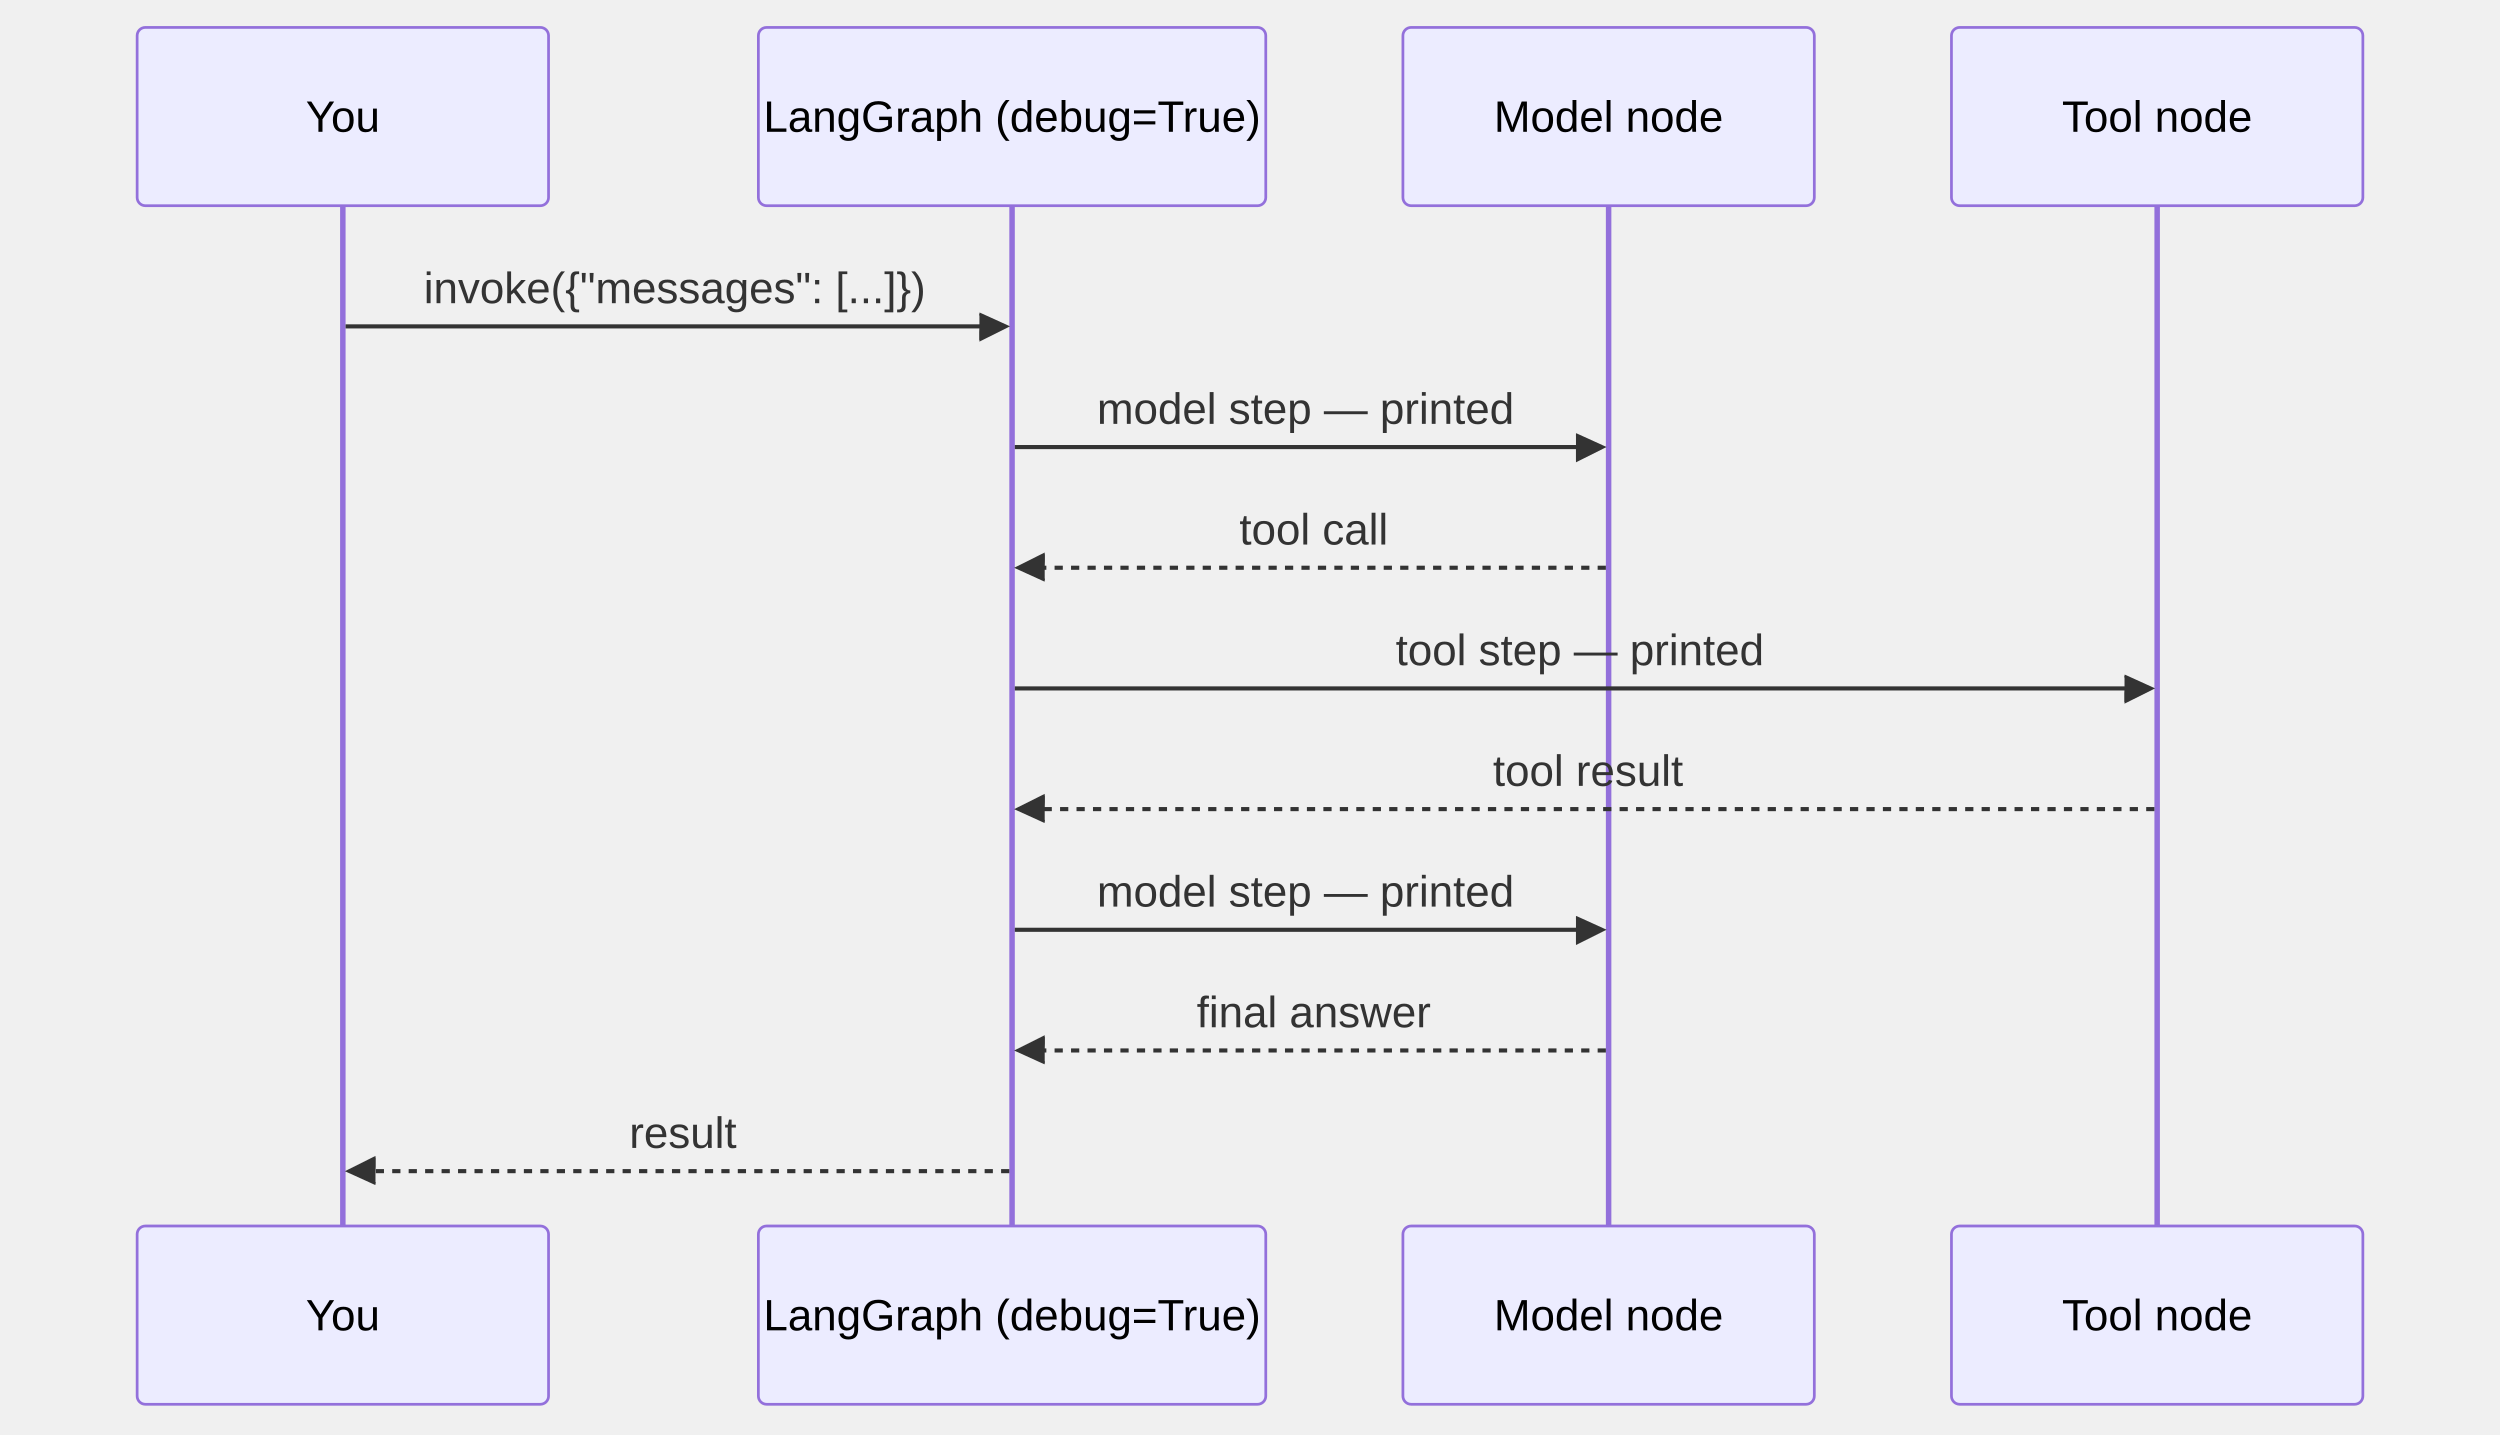
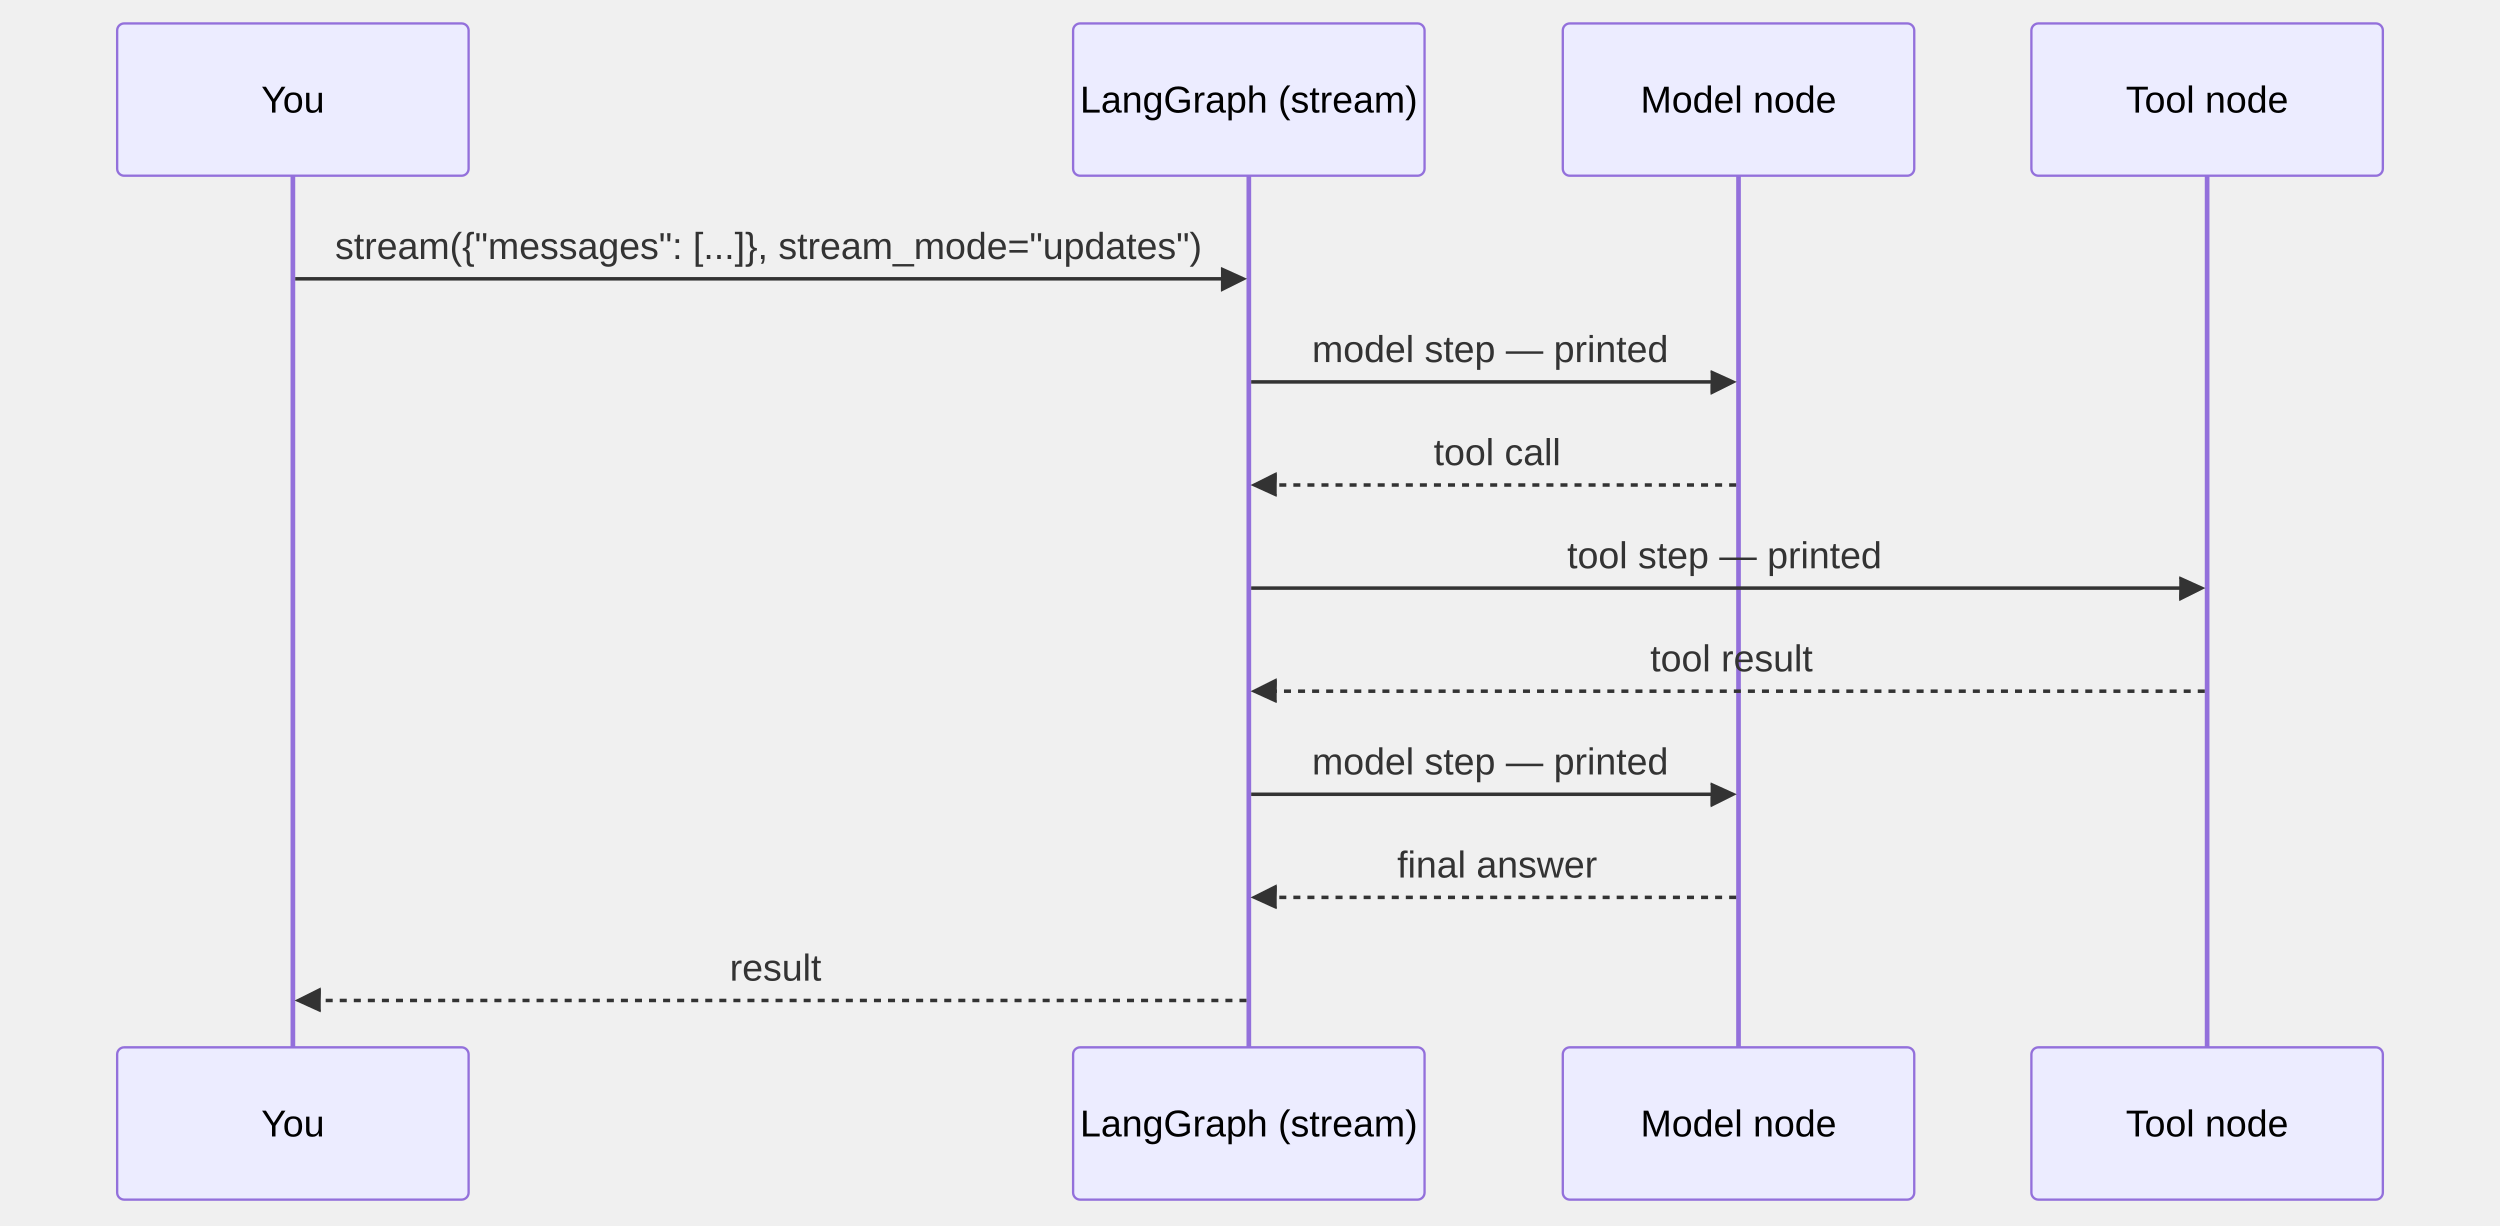
- <svg xmlns="http://www.w3.org/2000/svg" id="my-svg" width="100%" style="max-width: 911.5px; background-color: white;" viewBox="-50 -10 911.5 523" role="graphics-document document" aria-roledescription="sequence">
+ <svg xmlns="http://www.w3.org/2000/svg" id="my-svg" width="100%" style="max-width: 1067px; background-color: white;" viewBox="-50 -10 1067 523" role="graphics-document document" aria-roledescription="sequence">
  <g>
-     <rect x="661.5" y="437" fill="#eaeaea" stroke="#666" width="150" height="65" name="T" rx="3" ry="3" class="actor actor-bottom" />
-     <text x="736.5" y="469.5" dominant-baseline="central" alignment-baseline="central" class="actor actor-box" style="text-anchor: middle; font-size: 16px; font-weight: 400;">
-       <tspan x="736.5" dy="0">Tool node</tspan>
+     <rect x="817" y="437" fill="#eaeaea" stroke="#666" width="150" height="65" name="T" rx="3" ry="3" class="actor actor-bottom" />
+     <text x="892" y="469.5" dominant-baseline="central" alignment-baseline="central" class="actor actor-box" style="text-anchor: middle; font-size: 16px; font-weight: 400;">
+       <tspan x="892" dy="0">Tool node</tspan>
    </text>
  </g>
  <g>
-     <rect x="461.5" y="437" fill="#eaeaea" stroke="#666" width="150" height="65" name="M" rx="3" ry="3" class="actor actor-bottom" />
-     <text x="536.5" y="469.5" dominant-baseline="central" alignment-baseline="central" class="actor actor-box" style="text-anchor: middle; font-size: 16px; font-weight: 400;">
-       <tspan x="536.5" dy="0">Model node</tspan>
+     <rect x="617" y="437" fill="#eaeaea" stroke="#666" width="150" height="65" name="M" rx="3" ry="3" class="actor actor-bottom" />
+     <text x="692" y="469.5" dominant-baseline="central" alignment-baseline="central" class="actor actor-box" style="text-anchor: middle; font-size: 16px; font-weight: 400;">
+       <tspan x="692" dy="0">Model node</tspan>
    </text>
  </g>
  <g>
-     <rect x="226.5" y="437" fill="#eaeaea" stroke="#666" width="185" height="65" name="G" rx="3" ry="3" class="actor actor-bottom" />
-     <text x="319" y="469.5" dominant-baseline="central" alignment-baseline="central" class="actor actor-box" style="text-anchor: middle; font-size: 16px; font-weight: 400;">
-       <tspan x="319" dy="0">LangGraph (debug=True)</tspan>
+     <rect x="408" y="437" fill="#eaeaea" stroke="#666" width="150" height="65" name="G" rx="3" ry="3" class="actor actor-bottom" />
+     <text x="483" y="469.5" dominant-baseline="central" alignment-baseline="central" class="actor actor-box" style="text-anchor: middle; font-size: 16px; font-weight: 400;">
+       <tspan x="483" dy="0">LangGraph (stream)</tspan>
    </text>
  </g>
  <g>
    <rect x="0" y="437" fill="#eaeaea" stroke="#666" width="150" height="65" name="U" rx="3" ry="3" class="actor actor-bottom" />
    <text x="75" y="469.5" dominant-baseline="central" alignment-baseline="central" class="actor actor-box" style="text-anchor: middle; font-size: 16px; font-weight: 400;">
      <tspan x="75" dy="0">You</tspan>
    </text>
  </g>
  <g>
-     <line id="actor3" x1="736.5" y1="65" x2="736.5" y2="437" class="actor-line 200" stroke-width="0.5px" stroke="#999" name="T" data-et="life-line" data-id="T" />
+     <line id="actor3" x1="892" y1="65" x2="892" y2="437" class="actor-line 200" stroke-width="0.5px" stroke="#999" name="T" data-et="life-line" data-id="T" />
    <g id="root-3" data-et="participant" data-type="participant" data-id="T">
-       <rect x="661.5" y="0" fill="#eaeaea" stroke="#666" width="150" height="65" name="T" rx="3" ry="3" class="actor actor-top" />
-       <text x="736.5" y="32.5" dominant-baseline="central" alignment-baseline="central" class="actor actor-box" style="text-anchor: middle; font-size: 16px; font-weight: 400;">
-         <tspan x="736.5" dy="0">Tool node</tspan>
+       <rect x="817" y="0" fill="#eaeaea" stroke="#666" width="150" height="65" name="T" rx="3" ry="3" class="actor actor-top" />
+       <text x="892" y="32.5" dominant-baseline="central" alignment-baseline="central" class="actor actor-box" style="text-anchor: middle; font-size: 16px; font-weight: 400;">
+         <tspan x="892" dy="0">Tool node</tspan>
      </text>
    </g>
  </g>
  <g>
-     <line id="actor2" x1="536.5" y1="65" x2="536.5" y2="437" class="actor-line 200" stroke-width="0.5px" stroke="#999" name="M" data-et="life-line" data-id="M" />
+     <line id="actor2" x1="692" y1="65" x2="692" y2="437" class="actor-line 200" stroke-width="0.5px" stroke="#999" name="M" data-et="life-line" data-id="M" />
    <g id="root-2" data-et="participant" data-type="participant" data-id="M">
-       <rect x="461.5" y="0" fill="#eaeaea" stroke="#666" width="150" height="65" name="M" rx="3" ry="3" class="actor actor-top" />
-       <text x="536.5" y="32.5" dominant-baseline="central" alignment-baseline="central" class="actor actor-box" style="text-anchor: middle; font-size: 16px; font-weight: 400;">
-         <tspan x="536.5" dy="0">Model node</tspan>
+       <rect x="617" y="0" fill="#eaeaea" stroke="#666" width="150" height="65" name="M" rx="3" ry="3" class="actor actor-top" />
+       <text x="692" y="32.5" dominant-baseline="central" alignment-baseline="central" class="actor actor-box" style="text-anchor: middle; font-size: 16px; font-weight: 400;">
+         <tspan x="692" dy="0">Model node</tspan>
      </text>
    </g>
  </g>
  <g>
-     <line id="actor1" x1="319" y1="65" x2="319" y2="437" class="actor-line 200" stroke-width="0.5px" stroke="#999" name="G" data-et="life-line" data-id="G" />
+     <line id="actor1" x1="483" y1="65" x2="483" y2="437" class="actor-line 200" stroke-width="0.5px" stroke="#999" name="G" data-et="life-line" data-id="G" />
    <g id="root-1" data-et="participant" data-type="participant" data-id="G">
-       <rect x="226.5" y="0" fill="#eaeaea" stroke="#666" width="185" height="65" name="G" rx="3" ry="3" class="actor actor-top" />
-       <text x="319" y="32.5" dominant-baseline="central" alignment-baseline="central" class="actor actor-box" style="text-anchor: middle; font-size: 16px; font-weight: 400;">
-         <tspan x="319" dy="0">LangGraph (debug=True)</tspan>
+       <rect x="408" y="0" fill="#eaeaea" stroke="#666" width="150" height="65" name="G" rx="3" ry="3" class="actor actor-top" />
+       <text x="483" y="32.5" dominant-baseline="central" alignment-baseline="central" class="actor actor-box" style="text-anchor: middle; font-size: 16px; font-weight: 400;">
+         <tspan x="483" dy="0">LangGraph (stream)</tspan>
      </text>
    </g>
  </g>
  <g>
    <line id="actor0" x1="75" y1="65" x2="75" y2="437" class="actor-line 200" stroke-width="0.5px" stroke="#999" name="U" data-et="life-line" data-id="U" />
    <g id="root-0" data-et="participant" data-type="participant" data-id="U">
      <rect x="0" y="0" fill="#eaeaea" stroke="#666" width="150" height="65" name="U" rx="3" ry="3" class="actor actor-top" />
      <text x="75" y="32.5" dominant-baseline="central" alignment-baseline="central" class="actor actor-box" style="text-anchor: middle; font-size: 16px; font-weight: 400;">
        <tspan x="75" dy="0">You</tspan>
      </text>
    </g>
  </g>
  <style>#my-svg{font-family:"trebuchet ms",verdana,arial,sans-serif;font-size:16px;fill:#333;}@keyframes edge-animation-frame{from{stroke-dashoffset:0;}}@keyframes dash{to{stroke-dashoffset:0;}}#my-svg .edge-animation-slow{stroke-dasharray:9,5!important;stroke-dashoffset:900;animation:dash 50s linear infinite;stroke-linecap:round;}#my-svg .edge-animation-fast{stroke-dasharray:9,5!important;stroke-dashoffset:900;animation:dash 20s linear infinite;stroke-linecap:round;}#my-svg .error-icon{fill:#552222;}#my-svg .error-text{fill:#552222;stroke:#552222;}#my-svg .edge-thickness-normal{stroke-width:1px;}#my-svg .edge-thickness-thick{stroke-width:3.5px;}#my-svg .edge-pattern-solid{stroke-dasharray:0;}#my-svg .edge-thickness-invisible{stroke-width:0;fill:none;}#my-svg .edge-pattern-dashed{stroke-dasharray:3;}#my-svg .edge-pattern-dotted{stroke-dasharray:2;}#my-svg .marker{fill:#333333;stroke:#333333;}#my-svg .marker.cross{stroke:#333333;}#my-svg svg{font-family:"trebuchet ms",verdana,arial,sans-serif;font-size:16px;}#my-svg p{margin:0;}#my-svg .actor{stroke:#9370DB;fill:#ECECFF;stroke-width:1;}#my-svg rect.actor.outer-path[data-look="neo"]{filter:drop-shadow(1px 2px 2px rgba(185, 185, 185, 1));}#my-svg rect.note[data-look="neo"]{stroke:#aaaa33;fill:#fff5ad;filter:drop-shadow(1px 2px 2px rgba(185, 185, 185, 1));}#my-svg text.actor&gt;tspan{fill:black;stroke:none;}#my-svg .actor-line{stroke:#9370DB;}#my-svg .innerArc{stroke-width:1.5;stroke-dasharray:none;}#my-svg .messageLine0{stroke-width:1.5;stroke-dasharray:none;stroke:#333;}#my-svg .messageLine1{stroke-width:1.5;stroke-dasharray:2,2;stroke:#333;}#my-svg [id$="-arrowhead"] path{fill:#333;stroke:#333;}#my-svg .sequenceNumber{fill:white;}#my-svg [id$="-sequencenumber"]{fill:#333;}#my-svg [id$="-crosshead"] path{fill:#333;stroke:#333;}#my-svg .messageText{fill:#333;stroke:none;}#my-svg .labelBox{stroke:#9370DB;fill:#ECECFF;filter:none;}#my-svg .labelText,#my-svg .labelText&gt;tspan{fill:black;stroke:none;}#my-svg .loopText,#my-svg .loopText&gt;tspan{fill:black;stroke:none;}#my-svg .sectionTitle,#my-svg .sectionTitle&gt;tspan{fill:black;stroke:none;}#my-svg .loopLine{stroke-width:2px;stroke-dasharray:2,2;stroke:#9370DB;fill:#9370DB;}#my-svg .note{stroke:#aaaa33;fill:#fff5ad;}#my-svg .noteText,#my-svg .noteText&gt;tspan{fill:black;stroke:none;font-weight:normal;}#my-svg .activation0{fill:#f4f4f4;stroke:#666;}#my-svg .activation1{fill:#f4f4f4;stroke:#666;}#my-svg .activation2{fill:#f4f4f4;stroke:#666;}#my-svg .actorPopupMenu{position:absolute;}#my-svg .actorPopupMenuPanel{position:absolute;fill:#ECECFF;box-shadow:0px 8px 16px 0px rgba(0,0,0,0.2);filter:drop-shadow(3px 5px 2px rgb(0 0 0 / 0.4));}#my-svg .actor-man circle,#my-svg line{fill:#ECECFF;stroke-width:2px;}#my-svg g rect.rect{filter:drop-shadow(1px 2px 2px rgba(185, 185, 185, 1));stroke:#9370DB;}#my-svg .node .neo-node{stroke:#9370DB;}#my-svg [data-look="neo"].node rect,#my-svg [data-look="neo"].cluster rect,#my-svg [data-look="neo"].node polygon{stroke:#9370DB;filter:drop-shadow(1px 2px 2px rgba(185, 185, 185, 1));}#my-svg [data-look="neo"].swimlane.cluster rect{filter:none;}#my-svg [data-look="neo"].node path{stroke:#9370DB;stroke-width:1px;}#my-svg [data-look="neo"].node .outer-path{filter:drop-shadow(1px 2px 2px rgba(185, 185, 185, 1));}#my-svg [data-look="neo"].node .neo-line path{stroke:#9370DB;filter:none;}#my-svg [data-look="neo"].node circle{stroke:#9370DB;filter:drop-shadow(1px 2px 2px rgba(185, 185, 185, 1));}#my-svg [data-look="neo"].node circle .state-start{fill:#000000;}#my-svg [data-look="neo"].icon-shape .icon{fill:#9370DB;filter:drop-shadow(1px 2px 2px rgba(185, 185, 185, 1));}#my-svg [data-look="neo"].icon-shape .icon-neo path{stroke:#9370DB;filter:drop-shadow(1px 2px 2px rgba(185, 185, 185, 1));}#my-svg :root{--mermaid-font-family:"trebuchet ms",verdana,arial,sans-serif;}</style>
  <g />
  <defs>
    <symbol id="my-svg-computer" width="24" height="24">
      <path transform="scale(.5)" d="M2 2v13h20v-13h-20zm18 11h-16v-9h16v9zm-10.228 6l.466-1h3.524l.467 1h-4.457zm14.228 3h-24l2-6h2.104l-1.33 4h18.45l-1.297-4h2.073l2 6zm-5-10h-14v-7h14v7z" />
    </symbol>
  </defs>
  <defs>
    <symbol id="my-svg-database" fill-rule="evenodd" clip-rule="evenodd">
      <path transform="scale(.5)" d="M12.258.001l.256.004.255.005.253.008.251.01.249.012.247.015.246.016.242.019.241.02.239.023.236.024.233.027.231.028.229.031.225.032.223.034.22.036.217.038.214.04.211.041.208.043.205.045.201.046.198.048.194.05.191.051.187.053.183.054.18.056.175.057.172.059.168.06.163.061.16.063.155.064.15.066.074.033.073.033.071.034.07.034.069.035.068.035.067.035.066.035.064.036.064.036.062.036.06.036.06.037.058.037.058.037.055.038.055.038.053.038.052.038.051.039.05.039.048.039.047.039.045.04.044.04.043.04.041.04.04.041.039.041.037.041.036.041.034.041.033.042.032.042.03.042.029.042.027.042.026.043.024.043.023.043.021.043.02.043.018.044.017.043.015.044.013.044.012.044.011.045.009.044.007.045.006.045.004.045.002.045.001.045v17l-.001.045-.002.045-.004.045-.006.045-.007.045-.009.044-.011.045-.012.044-.013.044-.015.044-.017.043-.018.044-.02.043-.021.043-.023.043-.024.043-.026.043-.027.042-.029.042-.03.042-.032.042-.033.042-.034.041-.036.041-.037.041-.039.041-.04.041-.041.04-.043.04-.044.04-.045.04-.047.039-.048.039-.05.039-.051.039-.052.038-.053.038-.055.038-.055.038-.058.037-.058.037-.06.037-.06.036-.062.036-.064.036-.064.036-.066.035-.067.035-.068.035-.069.035-.07.034-.071.034-.073.033-.074.033-.15.066-.155.064-.16.063-.163.061-.168.06-.172.059-.175.057-.18.056-.183.054-.187.053-.191.051-.194.05-.198.048-.201.046-.205.045-.208.043-.211.041-.214.04-.217.038-.22.036-.223.034-.225.032-.229.031-.231.028-.233.027-.236.024-.239.023-.241.02-.242.019-.246.016-.247.015-.249.012-.251.01-.253.008-.255.005-.256.004-.258.001-.258-.001-.256-.004-.255-.005-.253-.008-.251-.01-.249-.012-.247-.015-.245-.016-.243-.019-.241-.02-.238-.023-.236-.024-.234-.027-.231-.028-.228-.031-.226-.032-.223-.034-.22-.036-.217-.038-.214-.04-.211-.041-.208-.043-.204-.045-.201-.046-.198-.048-.195-.05-.19-.051-.187-.053-.184-.054-.179-.056-.176-.057-.172-.059-.167-.06-.164-.061-.159-.063-.155-.064-.151-.066-.074-.033-.072-.033-.072-.034-.07-.034-.069-.035-.068-.035-.067-.035-.066-.035-.064-.036-.063-.036-.062-.036-.061-.036-.06-.037-.058-.037-.057-.037-.056-.038-.055-.038-.053-.038-.052-.038-.051-.039-.049-.039-.049-.039-.046-.039-.046-.04-.044-.04-.043-.04-.041-.04-.04-.041-.039-.041-.037-.041-.036-.041-.034-.041-.033-.042-.032-.042-.03-.042-.029-.042-.027-.042-.026-.043-.024-.043-.023-.043-.021-.043-.02-.043-.018-.044-.017-.043-.015-.044-.013-.044-.012-.044-.011-.045-.009-.044-.007-.045-.006-.045-.004-.045-.002-.045-.001-.045v-17l.001-.045.002-.045.004-.045.006-.045.007-.045.009-.044.011-.045.012-.044.013-.044.015-.044.017-.043.018-.044.02-.043.021-.043.023-.043.024-.043.026-.043.027-.042.029-.042.03-.042.032-.042.033-.042.034-.041.036-.041.037-.041.039-.041.04-.041.041-.04.043-.04.044-.04.046-.04.046-.039.049-.039.049-.039.051-.039.052-.038.053-.038.055-.038.056-.038.057-.037.058-.037.06-.037.061-.036.062-.036.063-.036.064-.036.066-.035.067-.035.068-.035.069-.035.07-.034.072-.034.072-.033.074-.033.151-.066.155-.064.159-.063.164-.061.167-.06.172-.059.176-.057.179-.056.184-.054.187-.053.19-.051.195-.05.198-.048.201-.046.204-.045.208-.043.211-.041.214-.04.217-.038.22-.036.223-.034.226-.032.228-.031.231-.028.234-.027.236-.024.238-.023.241-.02.243-.019.245-.016.247-.015.249-.012.251-.01.253-.008.255-.005.256-.004.258-.001.258.001zm-9.258 20.499v.01l.001.021.003.021.004.022.005.021.006.022.007.022.009.023.01.022.011.023.012.023.013.023.015.023.016.024.017.023.018.024.019.024.021.024.022.025.023.024.024.025.052.049.056.05.061.051.066.051.07.051.075.051.079.052.084.052.088.052.092.052.097.052.102.051.105.052.11.052.114.051.119.051.123.051.127.05.131.05.135.05.139.048.144.049.147.047.152.047.155.047.16.045.163.045.167.043.171.043.176.041.178.041.183.039.187.039.19.037.194.035.197.035.202.033.204.031.209.03.212.029.216.027.219.025.222.024.226.021.23.02.233.018.236.016.24.015.243.012.246.01.249.008.253.005.256.004.259.001.26-.001.257-.004.254-.005.25-.008.247-.011.244-.012.241-.014.237-.016.233-.018.231-.021.226-.021.224-.024.22-.026.216-.027.212-.028.21-.031.205-.031.202-.034.198-.034.194-.036.191-.037.187-.039.183-.04.179-.04.175-.042.172-.043.168-.044.163-.045.16-.046.155-.046.152-.047.148-.048.143-.049.139-.049.136-.05.131-.05.126-.05.123-.051.118-.052.114-.051.11-.052.106-.052.101-.052.096-.052.092-.052.088-.053.083-.051.079-.052.074-.052.07-.051.065-.051.06-.051.056-.05.051-.05.023-.024.023-.025.021-.024.02-.024.019-.024.018-.024.017-.024.015-.023.014-.024.013-.023.012-.023.01-.023.01-.022.008-.022.006-.022.006-.022.004-.022.004-.021.001-.021.001-.021v-4.127l-.077.055-.08.053-.083.054-.085.053-.087.052-.09.052-.093.051-.095.05-.097.05-.1.049-.102.049-.105.048-.106.047-.109.047-.111.046-.114.045-.115.045-.118.044-.12.043-.122.042-.124.042-.126.041-.128.04-.13.04-.132.038-.134.038-.135.037-.138.037-.139.035-.142.035-.143.034-.144.033-.147.032-.148.031-.15.03-.151.03-.153.029-.154.027-.156.027-.158.026-.159.025-.161.024-.162.023-.163.022-.165.021-.166.02-.167.019-.169.018-.169.017-.171.016-.173.015-.173.014-.175.013-.175.012-.177.011-.178.01-.179.008-.179.008-.181.006-.182.005-.182.004-.184.003-.184.002h-.37l-.184-.002-.184-.003-.182-.004-.182-.005-.181-.006-.179-.008-.179-.008-.178-.01-.176-.011-.176-.012-.175-.013-.173-.014-.172-.015-.171-.016-.17-.017-.169-.018-.167-.019-.166-.02-.165-.021-.163-.022-.162-.023-.161-.024-.159-.025-.157-.026-.156-.027-.155-.027-.153-.029-.151-.03-.15-.03-.148-.031-.146-.032-.145-.033-.143-.034-.141-.035-.14-.035-.137-.037-.136-.037-.134-.038-.132-.038-.13-.04-.128-.04-.126-.041-.124-.042-.122-.042-.12-.044-.117-.043-.116-.045-.113-.045-.112-.046-.109-.047-.106-.047-.105-.048-.102-.049-.1-.049-.097-.05-.095-.05-.093-.052-.09-.051-.087-.052-.085-.053-.083-.054-.08-.054-.077-.054v4.127zm0-5.654v.011l.001.021.003.021.004.021.005.022.006.022.007.022.009.022.01.022.011.023.012.023.013.023.015.024.016.023.017.024.018.024.019.024.021.024.022.024.023.025.024.024.052.05.056.05.061.05.066.051.07.051.075.052.079.051.084.052.088.052.092.052.097.052.102.052.105.052.11.051.114.051.119.052.123.05.127.051.131.05.135.049.139.049.144.048.147.048.152.047.155.046.16.045.163.045.167.044.171.042.176.042.178.04.183.04.187.038.19.037.194.036.197.034.202.033.204.032.209.03.212.028.216.027.219.025.222.024.226.022.23.02.233.018.236.016.24.014.243.012.246.01.249.008.253.006.256.003.259.001.26-.001.257-.003.254-.006.25-.008.247-.01.244-.012.241-.015.237-.016.233-.018.231-.02.226-.022.224-.024.22-.025.216-.027.212-.029.21-.03.205-.032.202-.033.198-.035.194-.036.191-.037.187-.039.183-.039.179-.041.175-.042.172-.043.168-.044.163-.045.16-.045.155-.047.152-.047.148-.048.143-.048.139-.05.136-.049.131-.05.126-.051.123-.051.118-.051.114-.052.11-.052.106-.052.101-.052.096-.052.092-.052.088-.052.083-.052.079-.052.074-.051.07-.052.065-.051.06-.05.056-.051.051-.049.023-.025.023-.024.021-.025.02-.024.019-.024.018-.024.017-.024.015-.023.014-.023.013-.024.012-.022.01-.023.01-.023.008-.022.006-.022.006-.022.004-.021.004-.022.001-.021.001-.021v-4.139l-.077.054-.08.054-.083.054-.085.052-.087.053-.09.051-.093.051-.095.051-.097.05-.1.049-.102.049-.105.048-.106.047-.109.047-.111.046-.114.045-.115.044-.118.044-.12.044-.122.042-.124.042-.126.041-.128.04-.13.039-.132.039-.134.038-.135.037-.138.036-.139.036-.142.035-.143.033-.144.033-.147.033-.148.031-.15.03-.151.03-.153.028-.154.028-.156.027-.158.026-.159.025-.161.024-.162.023-.163.022-.165.021-.166.02-.167.019-.169.018-.169.017-.171.016-.173.015-.173.014-.175.013-.175.012-.177.011-.178.009-.179.009-.179.007-.181.007-.182.005-.182.004-.184.003-.184.002h-.37l-.184-.002-.184-.003-.182-.004-.182-.005-.181-.007-.179-.007-.179-.009-.178-.009-.176-.011-.176-.012-.175-.013-.173-.014-.172-.015-.171-.016-.17-.017-.169-.018-.167-.019-.166-.02-.165-.021-.163-.022-.162-.023-.161-.024-.159-.025-.157-.026-.156-.027-.155-.028-.153-.028-.151-.03-.15-.03-.148-.031-.146-.033-.145-.033-.143-.033-.141-.035-.14-.036-.137-.036-.136-.037-.134-.038-.132-.039-.13-.039-.128-.04-.126-.041-.124-.042-.122-.043-.12-.043-.117-.044-.116-.044-.113-.046-.112-.046-.109-.046-.106-.047-.105-.048-.102-.049-.1-.049-.097-.05-.095-.051-.093-.051-.09-.051-.087-.053-.085-.052-.083-.054-.08-.054-.077-.054v4.139zm0-5.666v.011l.001.02.003.022.004.021.005.022.006.021.007.022.009.023.01.022.011.023.012.023.013.023.015.023.016.024.017.024.018.023.019.024.021.025.022.024.023.024.024.025.052.05.056.05.061.05.066.051.07.051.075.052.079.051.084.052.088.052.092.052.097.052.102.052.105.051.11.052.114.051.119.051.123.051.127.05.131.05.135.05.139.049.144.048.147.048.152.047.155.046.16.045.163.045.167.043.171.043.176.042.178.04.183.04.187.038.19.037.194.036.197.034.202.033.204.032.209.03.212.028.216.027.219.025.222.024.226.021.23.02.233.018.236.017.24.014.243.012.246.01.249.008.253.006.256.003.259.001.26-.001.257-.003.254-.006.25-.008.247-.01.244-.013.241-.014.237-.016.233-.018.231-.02.226-.022.224-.024.22-.025.216-.027.212-.029.21-.03.205-.032.202-.033.198-.035.194-.036.191-.037.187-.039.183-.039.179-.041.175-.042.172-.043.168-.044.163-.045.16-.045.155-.047.152-.047.148-.048.143-.049.139-.049.136-.049.131-.051.126-.05.123-.051.118-.052.114-.051.11-.052.106-.052.101-.052.096-.052.092-.052.088-.052.083-.052.079-.052.074-.052.07-.051.065-.051.06-.051.056-.05.051-.049.023-.025.023-.025.021-.024.02-.024.019-.024.018-.024.017-.024.015-.023.014-.024.013-.023.012-.023.01-.022.01-.023.008-.022.006-.022.006-.022.004-.022.004-.021.001-.021.001-.021v-4.153l-.077.054-.08.054-.083.053-.085.053-.087.053-.09.051-.093.051-.095.051-.097.05-.1.049-.102.048-.105.048-.106.048-.109.046-.111.046-.114.046-.115.044-.118.044-.12.043-.122.043-.124.042-.126.041-.128.04-.13.039-.132.039-.134.038-.135.037-.138.036-.139.036-.142.034-.143.034-.144.033-.147.032-.148.032-.15.03-.151.03-.153.028-.154.028-.156.027-.158.026-.159.024-.161.024-.162.023-.163.023-.165.021-.166.02-.167.019-.169.018-.169.017-.171.016-.173.015-.173.014-.175.013-.175.012-.177.01-.178.01-.179.009-.179.007-.181.006-.182.006-.182.004-.184.003-.184.001-.185.001-.185-.001-.184-.001-.184-.003-.182-.004-.182-.006-.181-.006-.179-.007-.179-.009-.178-.01-.176-.01-.176-.012-.175-.013-.173-.014-.172-.015-.171-.016-.17-.017-.169-.018-.167-.019-.166-.02-.165-.021-.163-.023-.162-.023-.161-.024-.159-.024-.157-.026-.156-.027-.155-.028-.153-.028-.151-.03-.15-.03-.148-.032-.146-.032-.145-.033-.143-.034-.141-.034-.14-.036-.137-.036-.136-.037-.134-.038-.132-.039-.13-.039-.128-.041-.126-.041-.124-.041-.122-.043-.12-.043-.117-.044-.116-.044-.113-.046-.112-.046-.109-.046-.106-.048-.105-.048-.102-.048-.1-.05-.097-.049-.095-.051-.093-.051-.09-.052-.087-.052-.085-.053-.083-.053-.08-.054-.077-.054v4.153zm8.74-8.179l-.257.004-.254.005-.25.008-.247.011-.244.012-.241.014-.237.016-.233.018-.231.021-.226.022-.224.023-.22.026-.216.027-.212.028-.21.031-.205.032-.202.033-.198.034-.194.036-.191.038-.187.038-.183.04-.179.041-.175.042-.172.043-.168.043-.163.045-.16.046-.155.046-.152.048-.148.048-.143.048-.139.049-.136.05-.131.05-.126.051-.123.051-.118.051-.114.052-.11.052-.106.052-.101.052-.096.052-.092.052-.088.052-.083.052-.079.052-.074.051-.07.052-.065.051-.06.05-.056.05-.051.05-.023.025-.023.024-.021.024-.02.025-.019.024-.018.024-.017.023-.015.024-.014.023-.013.023-.012.023-.01.023-.01.022-.008.022-.006.023-.006.021-.004.022-.004.021-.001.021-.001.021.001.021.001.021.004.021.004.022.006.021.006.023.008.022.01.022.01.023.012.023.013.023.014.023.015.024.017.023.018.024.019.024.02.025.021.024.023.024.023.025.051.05.056.05.06.05.065.051.07.052.074.051.079.052.083.052.088.052.092.052.096.052.101.052.106.052.11.052.114.052.118.051.123.051.126.051.131.05.136.05.139.049.143.048.148.048.152.048.155.046.16.046.163.045.168.043.172.043.175.042.179.041.183.04.187.038.191.038.194.036.198.034.202.033.205.032.21.031.212.028.216.027.22.026.224.023.226.022.231.021.233.018.237.016.241.014.244.012.247.011.25.008.254.005.257.004.26.001.26-.001.257-.004.254-.005.25-.008.247-.011.244-.012.241-.014.237-.016.233-.018.231-.021.226-.022.224-.023.22-.026.216-.027.212-.028.21-.031.205-.032.202-.033.198-.034.194-.036.191-.038.187-.038.183-.04.179-.041.175-.042.172-.043.168-.043.163-.045.16-.046.155-.046.152-.048.148-.048.143-.048.139-.049.136-.05.131-.05.126-.051.123-.051.118-.051.114-.052.11-.052.106-.052.101-.052.096-.052.092-.052.088-.052.083-.052.079-.052.074-.051.07-.052.065-.051.06-.05.056-.05.051-.05.023-.025.023-.024.021-.024.02-.025.019-.024.018-.024.017-.023.015-.024.014-.023.013-.023.012-.023.01-.023.01-.022.008-.022.006-.023.006-.021.004-.022.004-.021.001-.021.001-.021-.001-.021-.001-.021-.004-.021-.004-.022-.006-.021-.006-.023-.008-.022-.01-.022-.01-.023-.012-.023-.013-.023-.014-.023-.015-.024-.017-.023-.018-.024-.019-.024-.02-.025-.021-.024-.023-.024-.023-.025-.051-.05-.056-.05-.06-.05-.065-.051-.07-.052-.074-.051-.079-.052-.083-.052-.088-.052-.092-.052-.096-.052-.101-.052-.106-.052-.11-.052-.114-.052-.118-.051-.123-.051-.126-.051-.131-.05-.136-.05-.139-.049-.143-.048-.148-.048-.152-.048-.155-.046-.16-.046-.163-.045-.168-.043-.172-.043-.175-.042-.179-.041-.183-.04-.187-.038-.191-.038-.194-.036-.198-.034-.202-.033-.205-.032-.21-.031-.212-.028-.216-.027-.22-.026-.224-.023-.226-.022-.231-.021-.233-.018-.237-.016-.241-.014-.244-.012-.247-.011-.25-.008-.254-.005-.257-.004-.26-.001-.26.001z" />
    </symbol>
  </defs>
  <defs>
    <symbol id="my-svg-clock" width="24" height="24">
      <path transform="scale(.5)" d="M12 2c5.514 0 10 4.486 10 10s-4.486 10-10 10-10-4.486-10-10 4.486-10 10-10zm0-2c-6.627 0-12 5.373-12 12s5.373 12 12 12 12-5.373 12-12-5.373-12-12-12zm5.848 12.459c.202.038.202.333.001.372-1.907.361-6.045 1.111-6.547 1.111-.719 0-1.301-.582-1.301-1.301 0-.512.77-5.447 1.125-7.445.034-.192.312-.181.343.014l.985 6.238 5.394 1.011z" />
    </symbol>
  </defs>
  <defs>
    <marker id="my-svg-arrowhead" refX="7.9" refY="5" markerUnits="userSpaceOnUse" markerWidth="12" markerHeight="12" orient="auto-start-reverse">
      <path d="M -1 0 L 10 5 L 0 10 z" />
    </marker>
  </defs>
  <defs>
    <marker id="my-svg-crosshead" markerWidth="15" markerHeight="8" orient="auto" refX="4" refY="4.5">
      <path fill="none" stroke="#000000" stroke-width="1pt" d="M 1,2 L 6,7 M 6,2 L 1,7" style="stroke-dasharray: 0, 0;" />
    </marker>
  </defs>
  <defs>
    <marker id="my-svg-filled-head" refX="15.5" refY="7" markerWidth="20" markerHeight="28" orient="auto">
      <path d="M 18,7 L9,13 L14,7 L9,1 Z" />
    </marker>
  </defs>
  <defs>
    <marker id="my-svg-sequencenumber" refX="15" refY="15" markerWidth="60" markerHeight="40" orient="auto">
      <circle cx="15" cy="15" r="6" />
    </marker>
  </defs>
  <defs>
    <marker id="my-svg-solidTopArrowHead" refX="7.9" refY="7.25" markerUnits="userSpaceOnUse" markerWidth="12" markerHeight="12" orient="auto-start-reverse">
      <path d="M 0 0 L 10 8 L 0 8 z" />
    </marker>
  </defs>
  <defs>
    <marker id="my-svg-solidBottomArrowHead" refX="7.9" refY="0.75" markerUnits="userSpaceOnUse" markerWidth="12" markerHeight="12" orient="auto-start-reverse">
      <path d="M 0 0 L 10 0 L 0 8 z" />
    </marker>
  </defs>
  <defs>
    <marker id="my-svg-stickTopArrowHead" refX="7.5" refY="7" markerUnits="userSpaceOnUse" markerWidth="12" markerHeight="12" orient="auto-start-reverse">
      <path d="M 0 0 L 7 7" stroke="black" stroke-width="1.5" fill="none" />
    </marker>
  </defs>
  <defs>
    <marker id="my-svg-stickBottomArrowHead" refX="7.5" refY="0" markerUnits="userSpaceOnUse" markerWidth="12" markerHeight="12" orient="auto-start-reverse">
      <path d="M 0 7 L 7 0" stroke="black" stroke-width="1.5" fill="none" />
    </marker>
  </defs>
-   <text x="196" y="80" text-anchor="middle" dominant-baseline="middle" alignment-baseline="middle" class="messageText" dy="1em" style="font-size: 16px; font-weight: 400;">invoke({"messages": [...]})</text>
-   <line x1="76" y1="109" x2="315" y2="109" class="messageLine0" data-et="message" data-id="i0" data-from="U" data-to="G" stroke-width="2" stroke="none" marker-end="url(#my-svg-arrowhead)" style="fill: none;" />
-   <text x="426" y="124" text-anchor="middle" dominant-baseline="middle" alignment-baseline="middle" class="messageText" dy="1em" style="font-size: 16px; font-weight: 400;">model step — printed</text>
-   <line x1="320" y1="153" x2="532.5" y2="153" class="messageLine0" data-et="message" data-id="i1" data-from="G" data-to="M" stroke-width="2" stroke="none" marker-end="url(#my-svg-arrowhead)" style="fill: none;" />
-   <text x="429" y="168" text-anchor="middle" dominant-baseline="middle" alignment-baseline="middle" class="messageText" dy="1em" style="font-size: 16px; font-weight: 400;">tool call</text>
-   <line x1="535.5" y1="197" x2="323" y2="197" class="messageLine1" data-et="message" data-id="i2" data-from="M" data-to="G" stroke-width="2" stroke="none" marker-end="url(#my-svg-arrowhead)" style="stroke-dasharray: 3, 3; fill: none;" />
-   <text x="526" y="212" text-anchor="middle" dominant-baseline="middle" alignment-baseline="middle" class="messageText" dy="1em" style="font-size: 16px; font-weight: 400;">tool step — printed</text>
-   <line x1="320" y1="241" x2="732.5" y2="241" class="messageLine0" data-et="message" data-id="i3" data-from="G" data-to="T" stroke-width="2" stroke="none" marker-end="url(#my-svg-arrowhead)" style="fill: none;" />
-   <text x="529" y="256" text-anchor="middle" dominant-baseline="middle" alignment-baseline="middle" class="messageText" dy="1em" style="font-size: 16px; font-weight: 400;">tool result</text>
-   <line x1="735.5" y1="285" x2="323" y2="285" class="messageLine1" data-et="message" data-id="i4" data-from="T" data-to="G" stroke-width="2" stroke="none" marker-end="url(#my-svg-arrowhead)" style="stroke-dasharray: 3, 3; fill: none;" />
-   <text x="426" y="300" text-anchor="middle" dominant-baseline="middle" alignment-baseline="middle" class="messageText" dy="1em" style="font-size: 16px; font-weight: 400;">model step — printed</text>
-   <line x1="320" y1="329" x2="532.5" y2="329" class="messageLine0" data-et="message" data-id="i5" data-from="G" data-to="M" stroke-width="2" stroke="none" marker-end="url(#my-svg-arrowhead)" style="fill: none;" />
-   <text x="429" y="344" text-anchor="middle" dominant-baseline="middle" alignment-baseline="middle" class="messageText" dy="1em" style="font-size: 16px; font-weight: 400;">final answer</text>
-   <line x1="535.5" y1="373" x2="323" y2="373" class="messageLine1" data-et="message" data-id="i6" data-from="M" data-to="G" stroke-width="2" stroke="none" marker-end="url(#my-svg-arrowhead)" style="stroke-dasharray: 3, 3; fill: none;" />
-   <text x="199" y="388" text-anchor="middle" dominant-baseline="middle" alignment-baseline="middle" class="messageText" dy="1em" style="font-size: 16px; font-weight: 400;">result</text>
-   <line x1="318" y1="417" x2="79" y2="417" class="messageLine1" data-et="message" data-id="i7" data-from="G" data-to="U" stroke-width="2" stroke="none" marker-end="url(#my-svg-arrowhead)" style="stroke-dasharray: 3, 3; fill: none;" />
+   <text x="278" y="80" text-anchor="middle" dominant-baseline="middle" alignment-baseline="middle" class="messageText" dy="1em" style="font-size: 16px; font-weight: 400;">stream({"messages": [...]}, stream_mode="updates")</text>
+   <line x1="76" y1="109" x2="479" y2="109" class="messageLine0" data-et="message" data-id="i0" data-from="U" data-to="G" stroke-width="2" stroke="none" marker-end="url(#my-svg-arrowhead)" style="fill: none;" />
+   <text x="586" y="124" text-anchor="middle" dominant-baseline="middle" alignment-baseline="middle" class="messageText" dy="1em" style="font-size: 16px; font-weight: 400;">model step — printed</text>
+   <line x1="484" y1="153" x2="688" y2="153" class="messageLine0" data-et="message" data-id="i1" data-from="G" data-to="M" stroke-width="2" stroke="none" marker-end="url(#my-svg-arrowhead)" style="fill: none;" />
+   <text x="589" y="168" text-anchor="middle" dominant-baseline="middle" alignment-baseline="middle" class="messageText" dy="1em" style="font-size: 16px; font-weight: 400;">tool call</text>
+   <line x1="691" y1="197" x2="487" y2="197" class="messageLine1" data-et="message" data-id="i2" data-from="M" data-to="G" stroke-width="2" stroke="none" marker-end="url(#my-svg-arrowhead)" style="stroke-dasharray: 3, 3; fill: none;" />
+   <text x="686" y="212" text-anchor="middle" dominant-baseline="middle" alignment-baseline="middle" class="messageText" dy="1em" style="font-size: 16px; font-weight: 400;">tool step — printed</text>
+   <line x1="484" y1="241" x2="888" y2="241" class="messageLine0" data-et="message" data-id="i3" data-from="G" data-to="T" stroke-width="2" stroke="none" marker-end="url(#my-svg-arrowhead)" style="fill: none;" />
+   <text x="689" y="256" text-anchor="middle" dominant-baseline="middle" alignment-baseline="middle" class="messageText" dy="1em" style="font-size: 16px; font-weight: 400;">tool result</text>
+   <line x1="891" y1="285" x2="487" y2="285" class="messageLine1" data-et="message" data-id="i4" data-from="T" data-to="G" stroke-width="2" stroke="none" marker-end="url(#my-svg-arrowhead)" style="stroke-dasharray: 3, 3; fill: none;" />
+   <text x="586" y="300" text-anchor="middle" dominant-baseline="middle" alignment-baseline="middle" class="messageText" dy="1em" style="font-size: 16px; font-weight: 400;">model step — printed</text>
+   <line x1="484" y1="329" x2="688" y2="329" class="messageLine0" data-et="message" data-id="i5" data-from="G" data-to="M" stroke-width="2" stroke="none" marker-end="url(#my-svg-arrowhead)" style="fill: none;" />
+   <text x="589" y="344" text-anchor="middle" dominant-baseline="middle" alignment-baseline="middle" class="messageText" dy="1em" style="font-size: 16px; font-weight: 400;">final answer</text>
+   <line x1="691" y1="373" x2="487" y2="373" class="messageLine1" data-et="message" data-id="i6" data-from="M" data-to="G" stroke-width="2" stroke="none" marker-end="url(#my-svg-arrowhead)" style="stroke-dasharray: 3, 3; fill: none;" />
+   <text x="281" y="388" text-anchor="middle" dominant-baseline="middle" alignment-baseline="middle" class="messageText" dy="1em" style="font-size: 16px; font-weight: 400;">result</text>
+   <line x1="482" y1="417" x2="79" y2="417" class="messageLine1" data-et="message" data-id="i7" data-from="G" data-to="U" stroke-width="2" stroke="none" marker-end="url(#my-svg-arrowhead)" style="stroke-dasharray: 3, 3; fill: none;" />
</svg>
